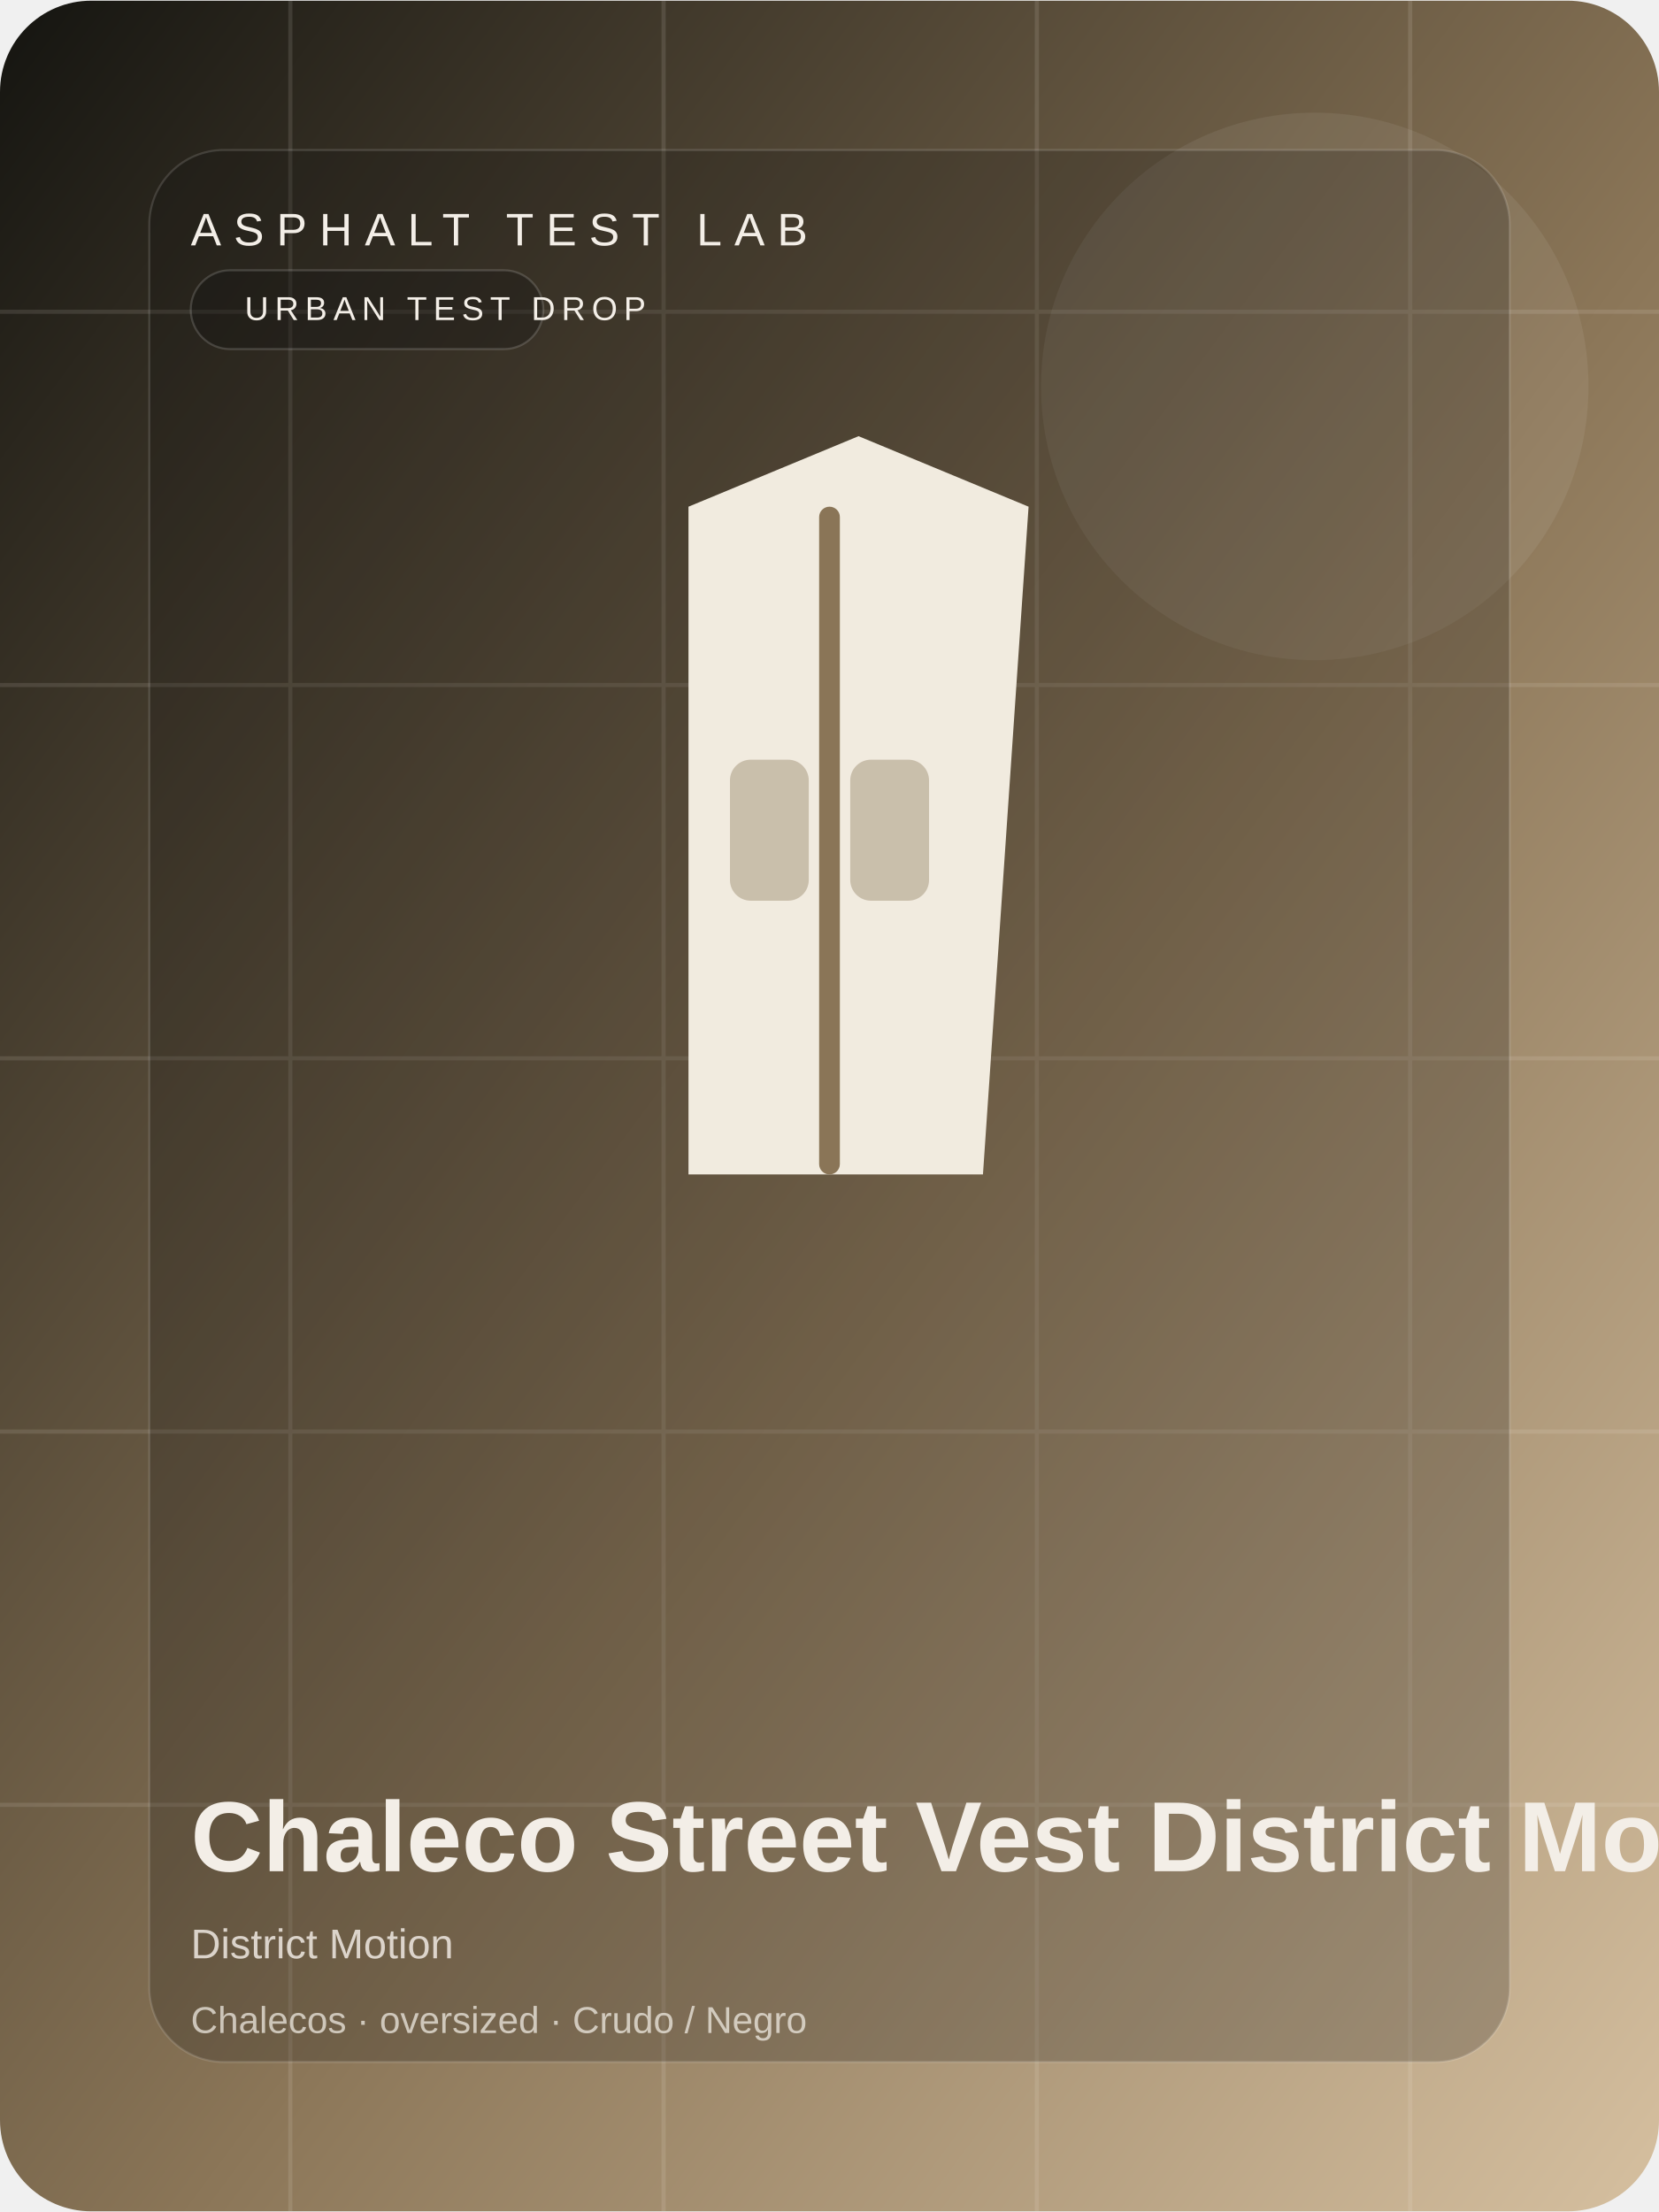
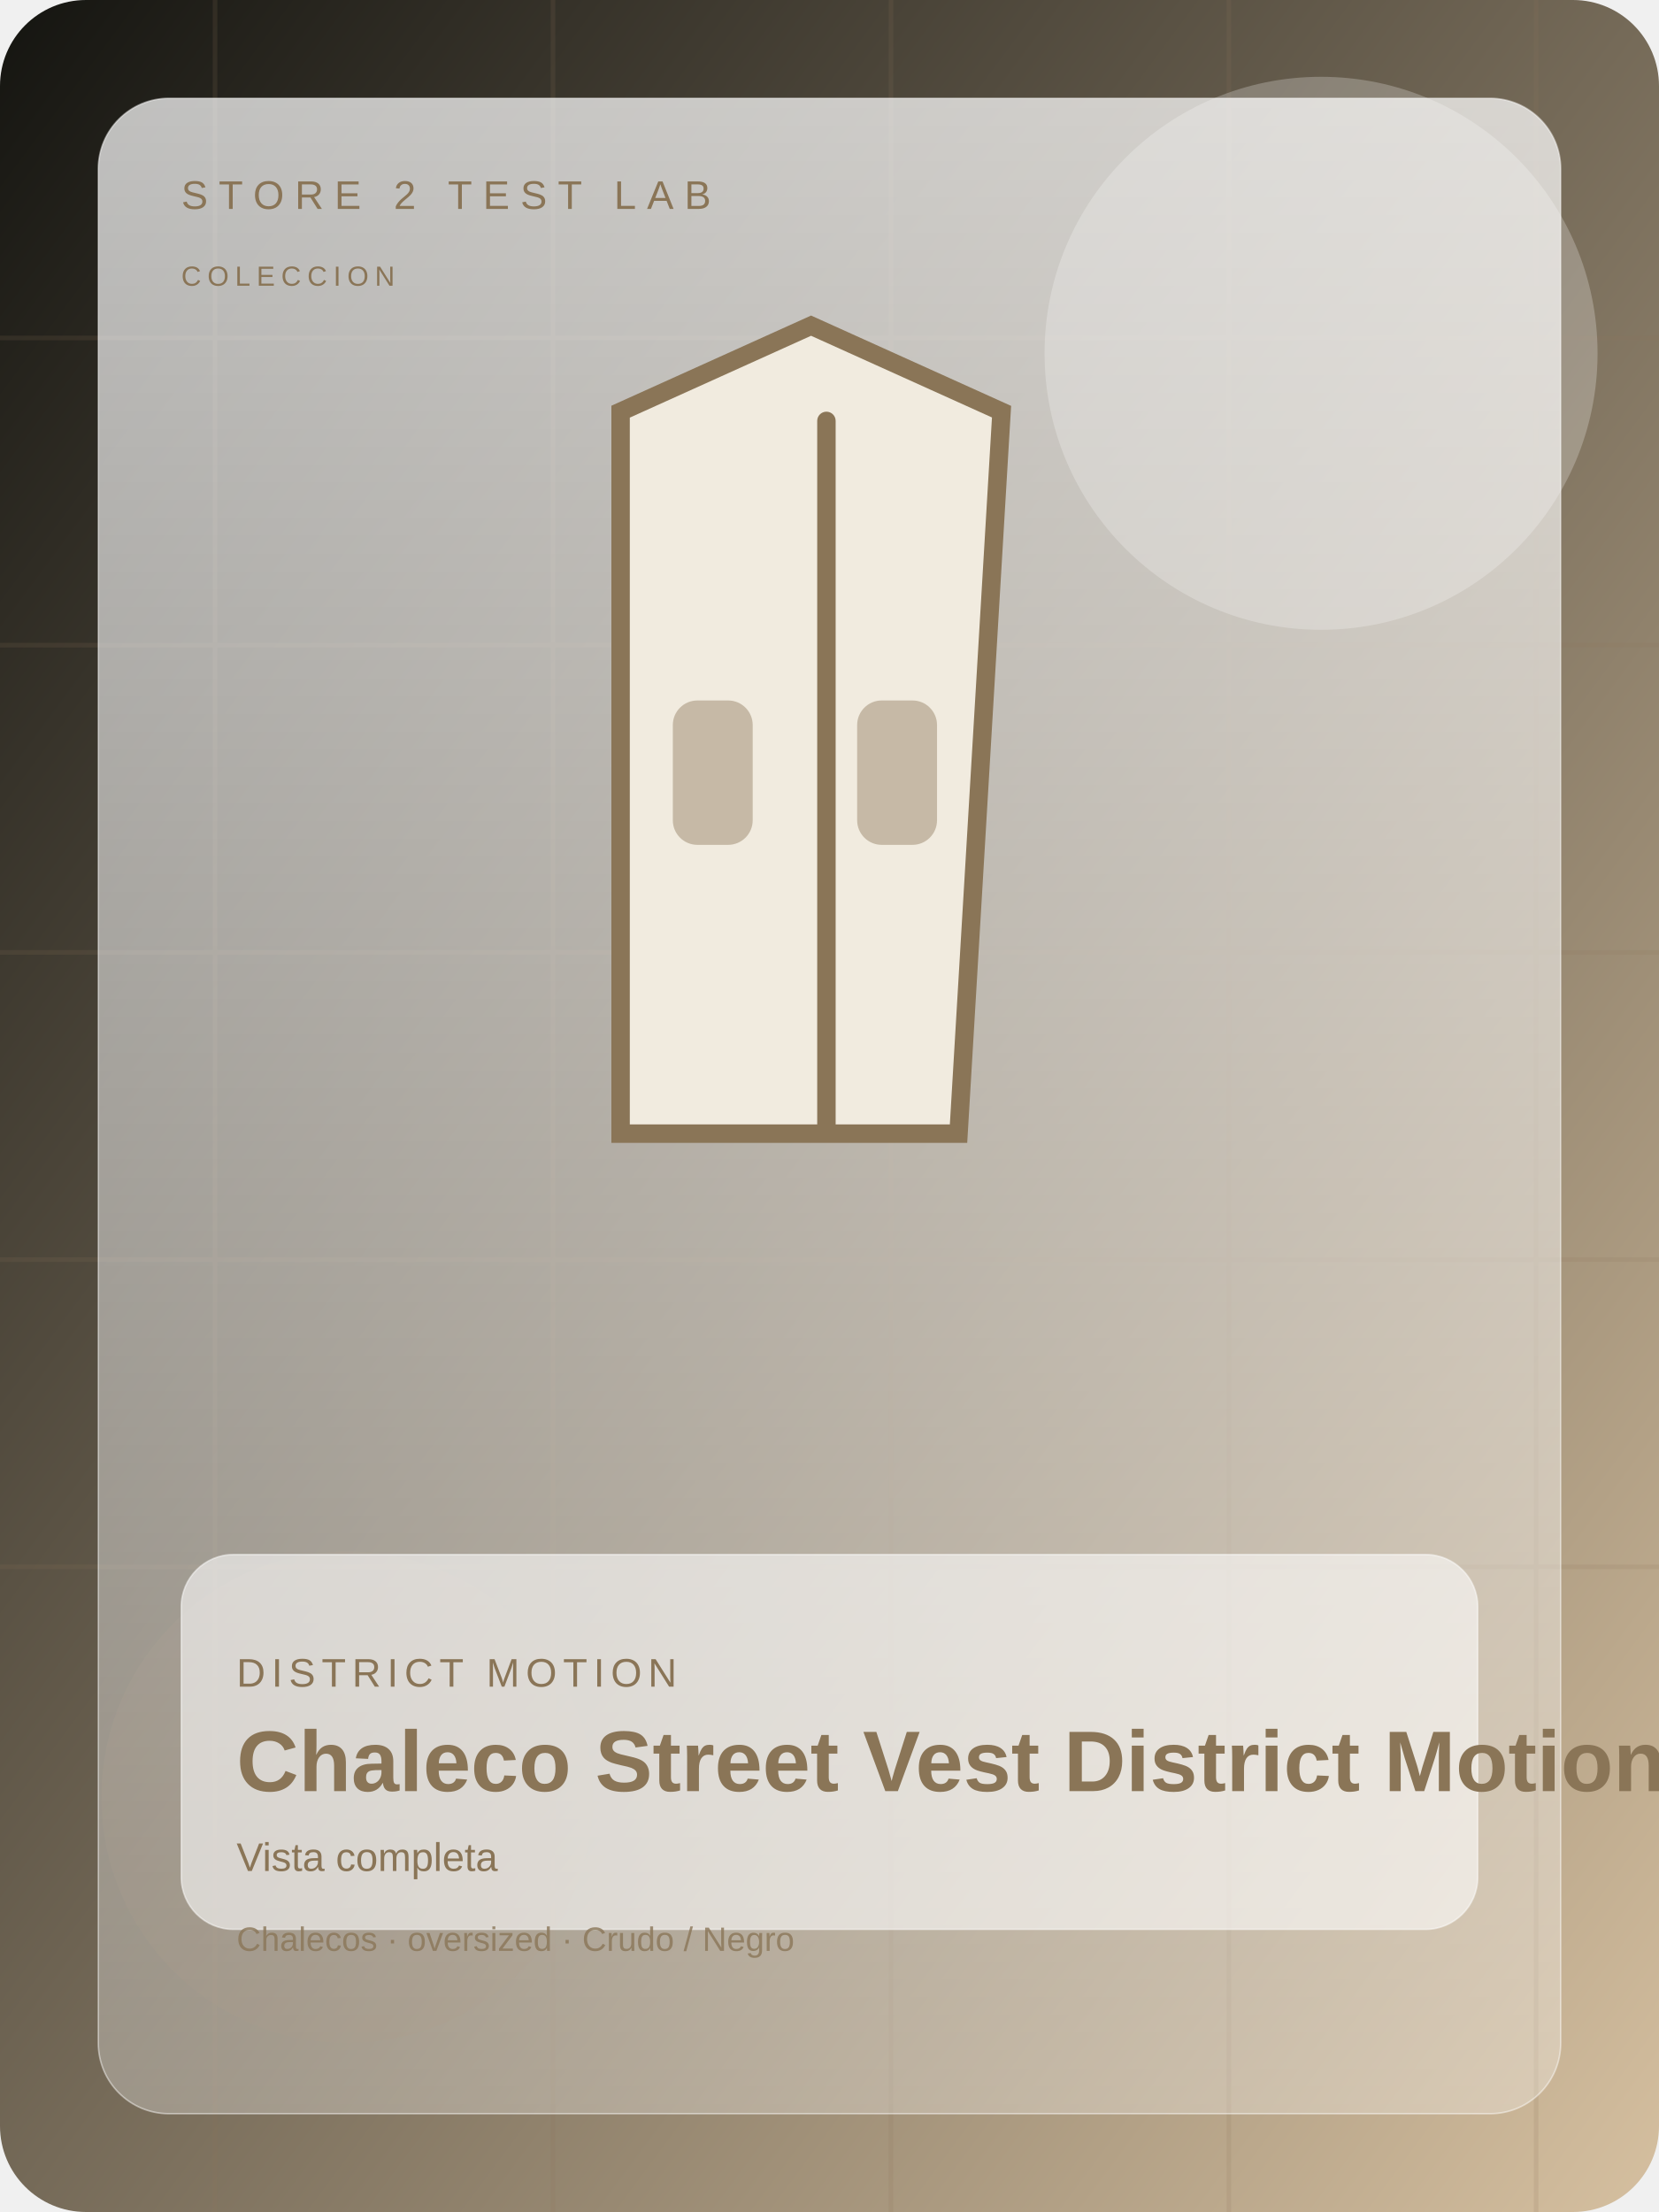
- <svg xmlns="http://www.w3.org/2000/svg" width="1200" height="1600" viewBox="0 0 800 1066" fill="none">
+ <svg xmlns="http://www.w3.org/2000/svg" width="1200" height="1600" viewBox="0 0 1080 1440" fill="none">
  <defs>
    <linearGradient id="bg" x1="0" y1="0" x2="1" y2="1">
      <stop offset="0%" stop-color="#141410" />
-       <stop offset="55%" stop-color="#8a7557" />
      <stop offset="100%" stop-color="#d6c0a0" />
    </linearGradient>
    <linearGradient id="panel" x1="0" y1="0" x2="0" y2="1">
-       <stop offset="0%" stop-color="rgba(255,255,255,0.14)" />
-       <stop offset="100%" stop-color="rgba(255,255,255,0.02)" />
+       <stop offset="0%" stop-color="rgba(255,255,255,0.72)" />
+       <stop offset="100%" stop-color="rgba(255,255,255,0.28)" />
    </linearGradient>
  </defs>
-   <rect width="800" height="1066" rx="44" fill="url(#bg)" />
-   <g opacity="0.12" stroke="#f3eee7" stroke-width="2">
-     <path d="M0 150h800" />
-     <path d="M0 330h800" />
-     <path d="M0 510h800" />
-     <path d="M0 690h800" />
-     <path d="M0 870h800" />
-     <path d="M140 0v1066" />
-     <path d="M320 0v1066" />
-     <path d="M500 0v1066" />
-     <path d="M680 0v1066" />
+   <rect width="1080" height="1440" rx="56" fill="url(#bg)" />
+   <g opacity="0.16" stroke="#8a7557" stroke-width="3">
+     <path d="M0 220h1080" />
+     <path d="M0 420h1080" />
+     <path d="M0 620h1080" />
+     <path d="M0 820h1080" />
+     <path d="M0 1020h1080" />
+     <path d="M140 0v1440" />
+     <path d="M360 0v1440" />
+     <path d="M580 0v1440" />
+     <path d="M800 0v1440" />
+     <path d="M1000 0v1440" />
  </g>
-   <circle cx="634" cy="186" r="132" fill="#ffffff" opacity="0.07" />
-   <rect x="72" y="72" width="656" height="922" rx="36" fill="#0f0f0f" fill-opacity="0.22" stroke="rgba(255,255,255,0.14)" />
-   <text x="92" y="118" fill="#f3eee7" font-size="22" font-family="Arial, sans-serif" letter-spacing="6">ASPHALT TEST LAB</text>
-   <text x="92" y="902" fill="#f3eee7" font-size="48" font-weight="700" font-family="Arial, sans-serif">Chaleco Street Vest District Motion</text>
-   <text x="92" y="944" fill="rgba(243,238,231,0.82)" font-size="20" font-family="Arial, sans-serif">District Motion</text>
-   <text x="92" y="980" fill="rgba(243,238,231,0.72)" font-size="18" font-family="Arial, sans-serif">Chalecos · oversized · Crudo / Negro</text>
-   <g transform="translate(0 80)">
-     <path d="M332 164l82-34 82 34-22 322H332z" fill="#f1ebdf" />
-     <rect x="395" y="164" width="10" height="322" rx="5" fill="#8a7557" />
-     <rect x="352" y="286" width="38" height="68" rx="10" fill="#8a7557" opacity="0.38" />
-     <rect x="410" y="286" width="38" height="68" rx="10" fill="#8a7557" opacity="0.38" />
+   <circle cx="860" cy="230" r="180" fill="#ffffff" opacity="0.24" />
+   <circle cx="226" cy="1170" r="160" fill="#8a7557" opacity="0.15" />
+   <rect x="64" y="64" width="952" height="1312" rx="46" fill="url(#panel)" stroke="rgba(255,255,255,0.46)" />
+   <text x="118" y="136" fill="#8a7557" font-size="26" font-family="Arial, sans-serif" letter-spacing="7">STORE 2 TEST LAB</text>
+   <text x="118" y="186" fill="#8a7557" font-size="18" font-family="Arial, sans-serif" letter-spacing="4">COLECCION</text>
+   <g transform="translate(0 28)">
+     <path d="M404 240l124-56 124 56-28 470H404z" fill="#f1ebdf" stroke="#8a7557" stroke-width="12" />
+     <rect x="532" y="240" width="12" height="470" rx="6" fill="#8a7557" />
+     <rect x="438" y="428" width="52" height="94" rx="16" fill="#8a7557" opacity="0.42" />
+     <rect x="558" y="428" width="52" height="94" rx="16" fill="#8a7557" opacity="0.42" />
  </g>
-   <rect x="92" y="130" width="170" height="38" rx="19" fill="#111111" fill-opacity="0.32" stroke="rgba(255,255,255,0.16)" />
-   <text x="118" y="154" fill="#f3eee7" font-size="16" font-family="Arial, sans-serif" letter-spacing="3">URBAN TEST DROP</text>
+   <rect x="118" y="1012" width="844" height="244" rx="34" fill="rgba(255,255,255,0.58)" stroke="rgba(255,255,255,0.48)" />
+   <text x="154" y="1098" fill="#8a7557" font-size="26" font-family="Arial, sans-serif" letter-spacing="4">DISTRICT MOTION</text>
+   <text x="154" y="1166" fill="#8a7557" font-size="56" font-weight="700" font-family="Arial, sans-serif">Chaleco Street Vest District Motion</text>
+   <text x="154" y="1218" fill="#8a7557" font-size="26" font-family="Arial, sans-serif">Vista completa</text>
+   <text x="154" y="1270" fill="#8a7557" font-size="22" font-family="Arial, sans-serif" opacity="0.8">Chalecos · oversized · Crudo / Negro</text>
</svg>
